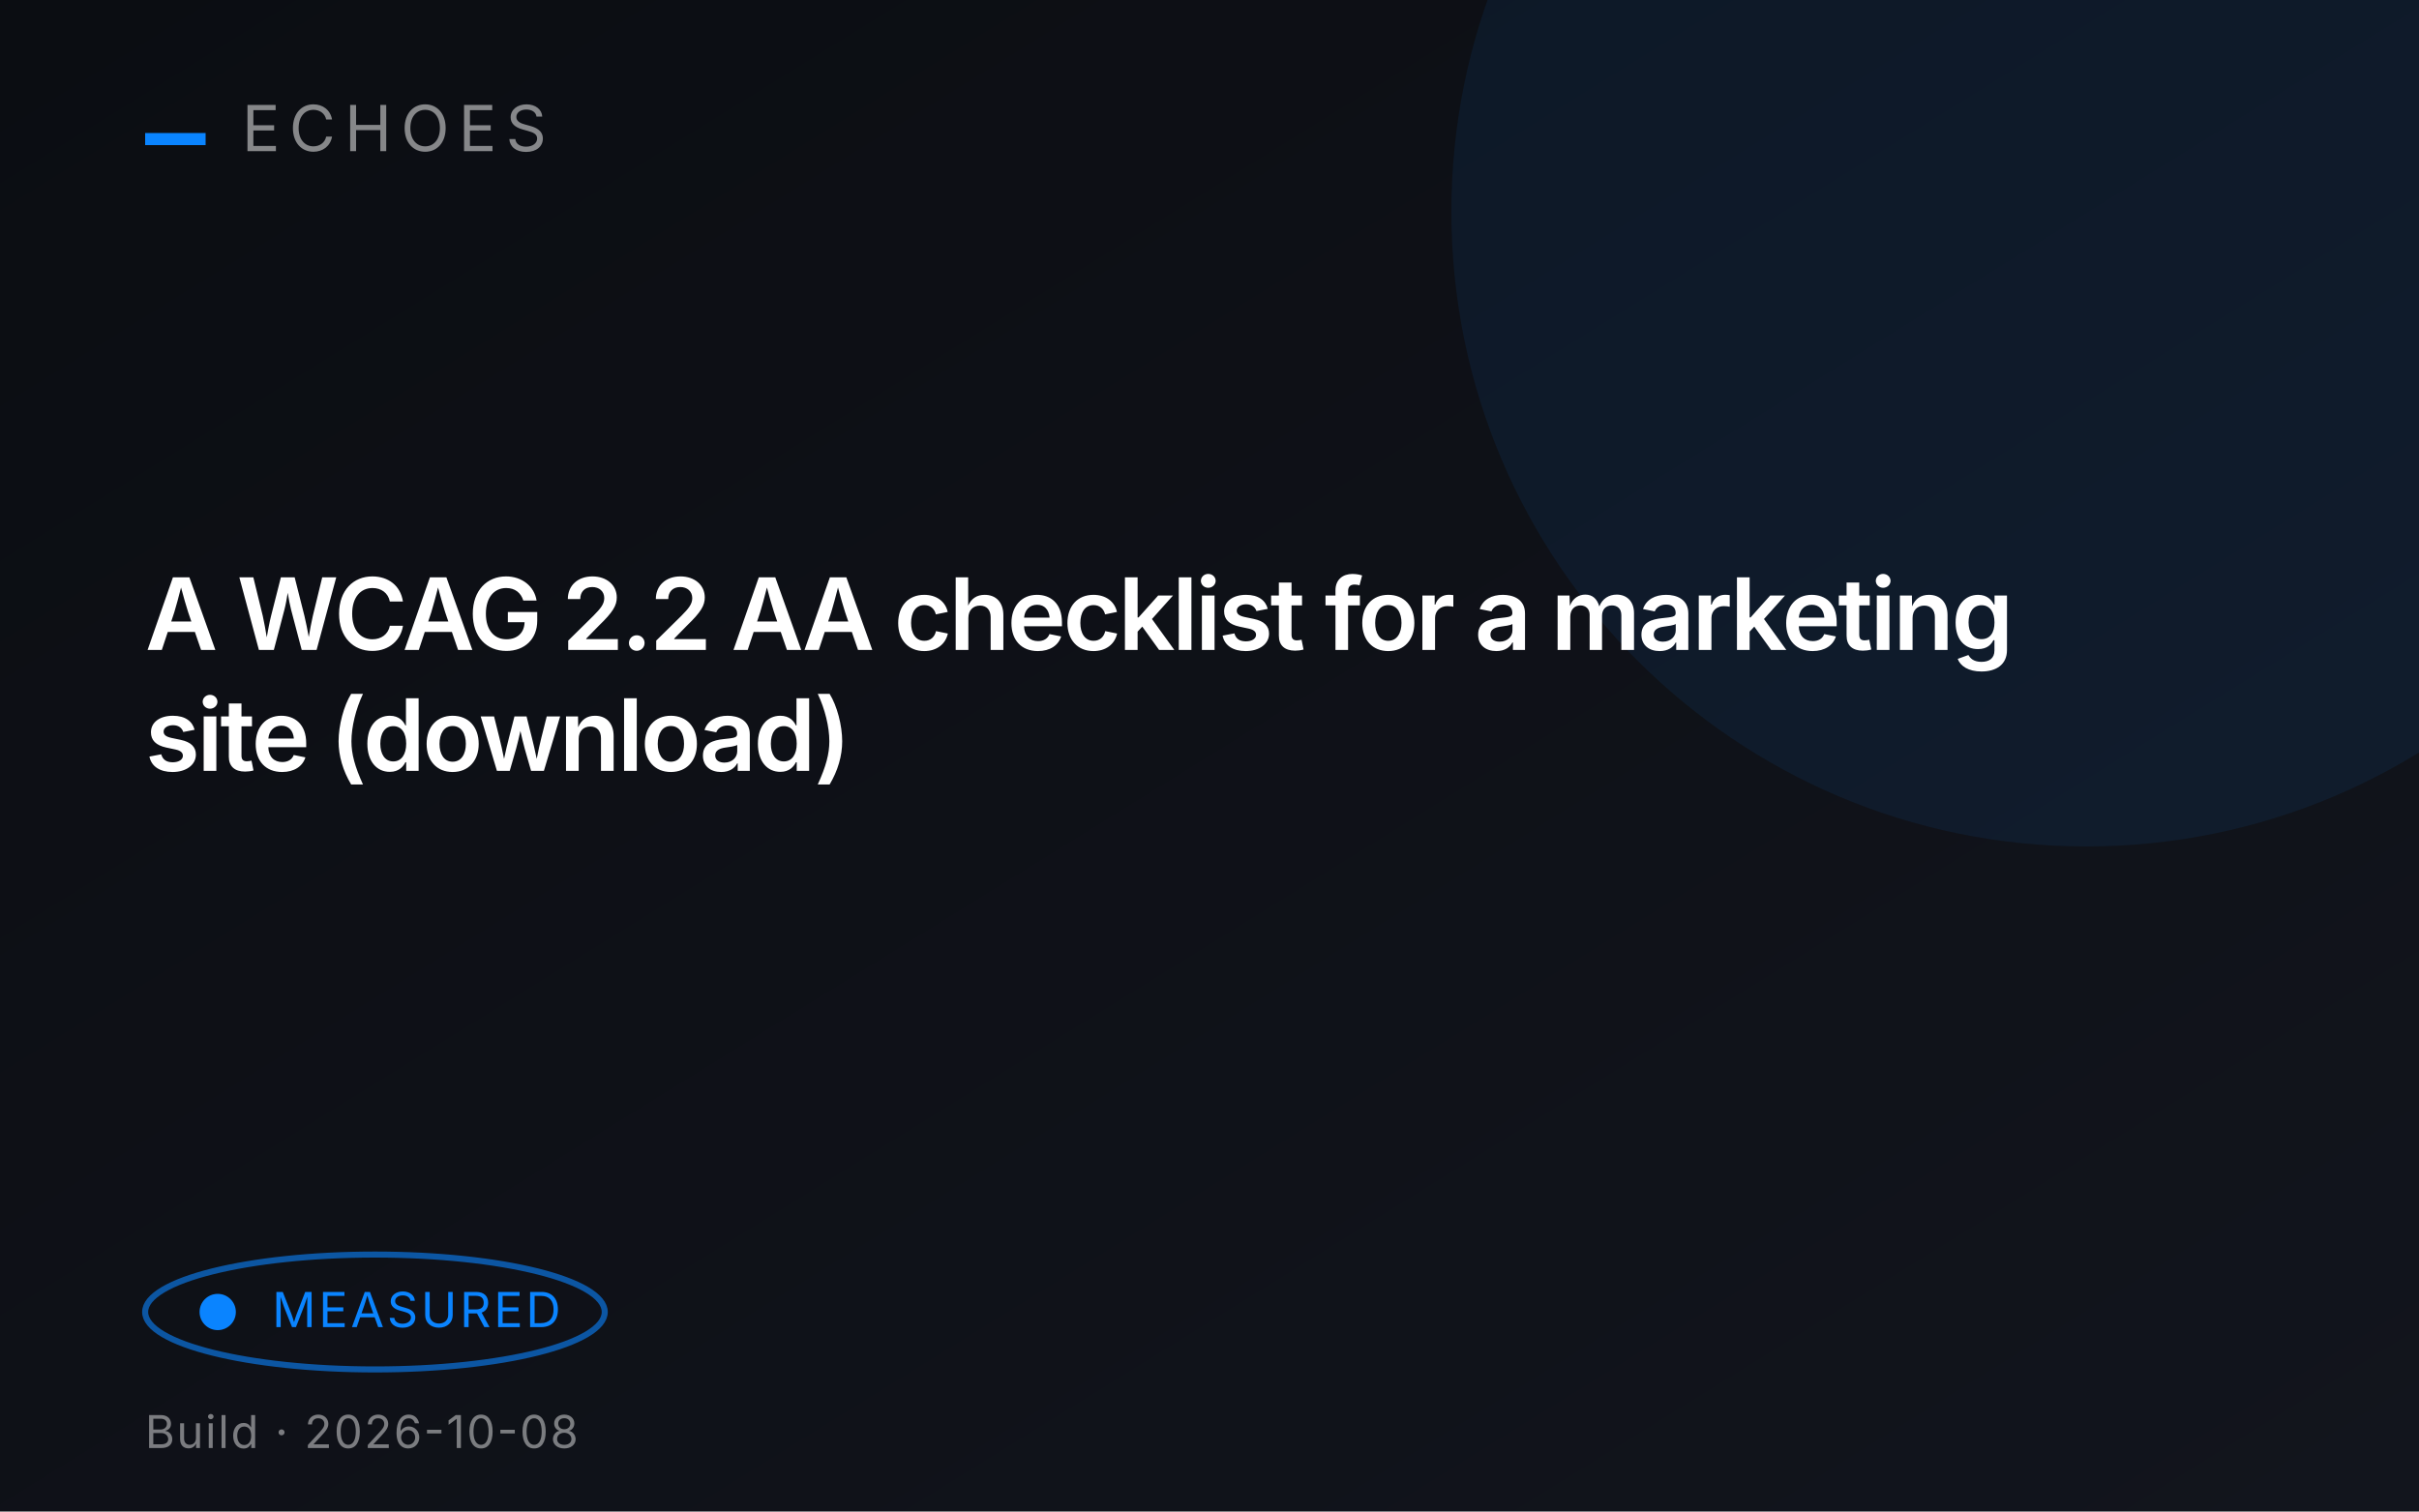
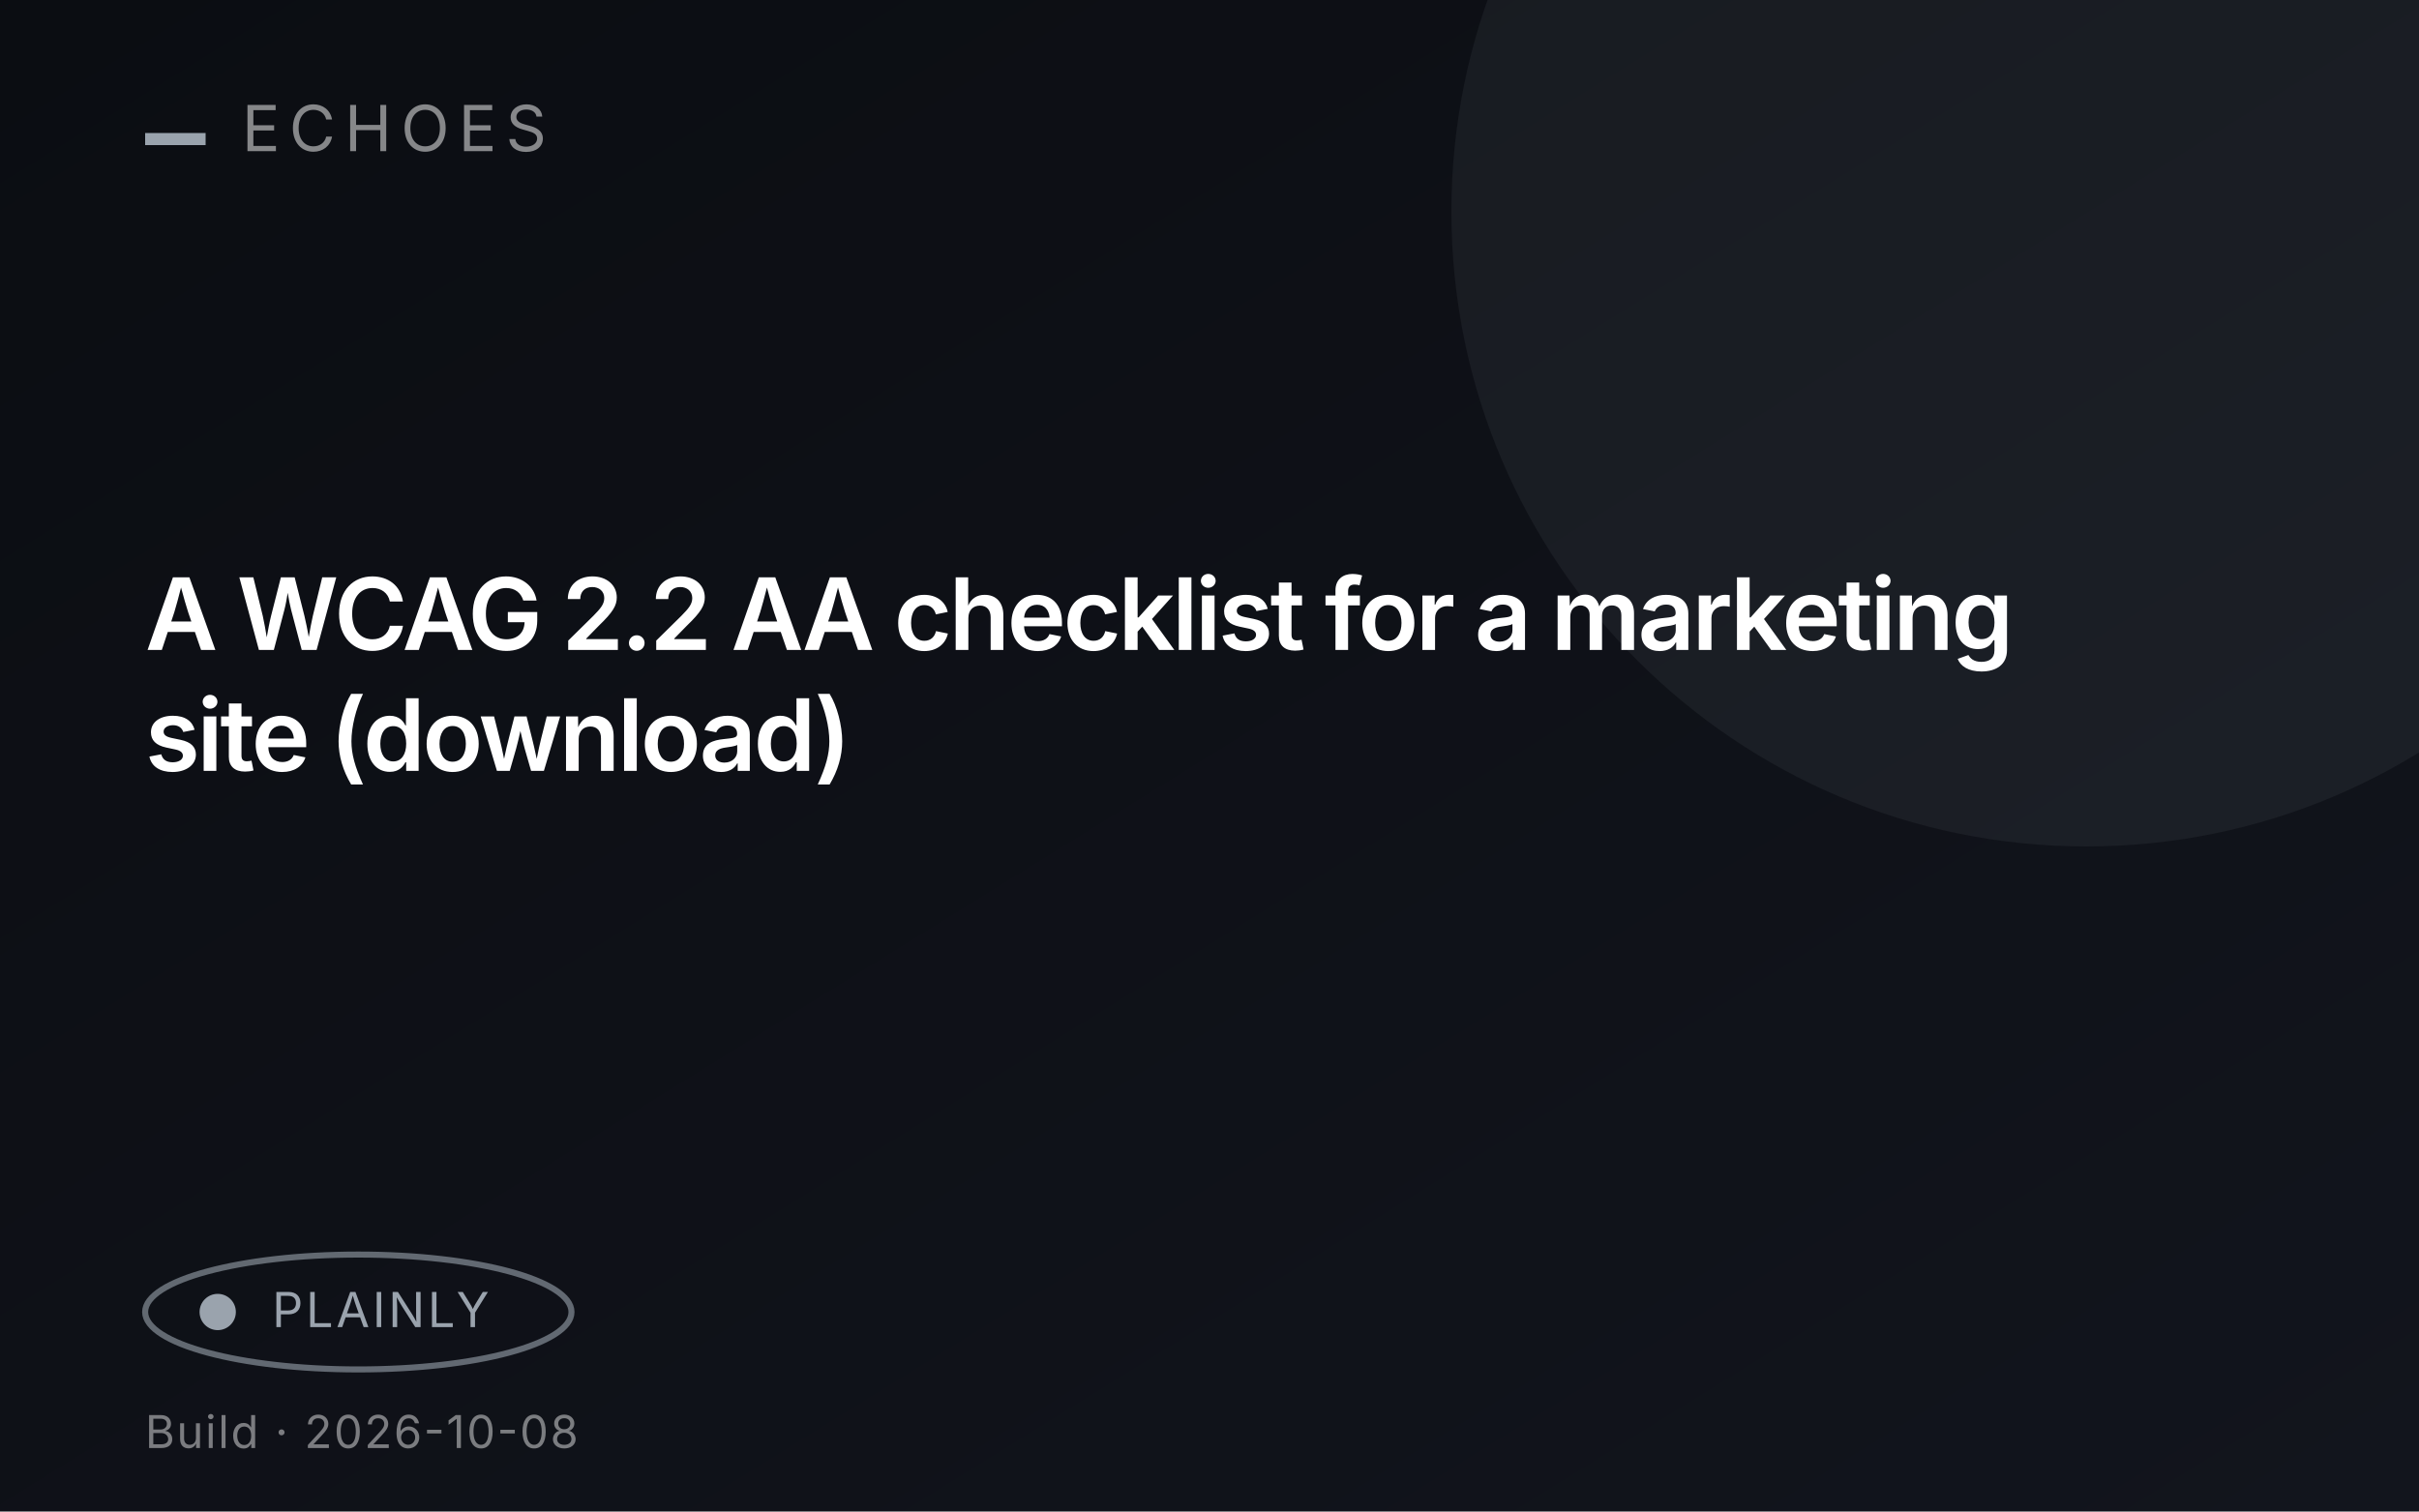
<svg xmlns="http://www.w3.org/2000/svg" width="800" height="500" viewBox="0 0 800 500" role="img" aria-label="A WCAG 2.2 AA checklist for a marketing site (download)">
  <defs>
    <linearGradient id="bg" x1="0" y1="0" x2="1" y2="1">
      <stop offset="0" stop-color="#0b0d12" />
      <stop offset="1" stop-color="#12151d" />
    </linearGradient>
  </defs>
  <rect width="800" height="500" fill="url(#bg)" />
-   <circle cx="690" cy="70" r="210" fill="#0a84ff" opacity="0.08" />
-   <rect x="48" y="44" width="20" height="4" fill="#0a84ff" />
+   <circle cx="690" cy="70" r="210" fill="#9aa3ad" opacity="0.08" />
+   <rect x="48" y="44" width="20" height="4" fill="#9aa3ad" />
  <text x="80" y="50" font-family="ui-sans-serif, system-ui, -apple-system, 'Segoe UI', sans-serif" font-size="21" letter-spacing="3" fill="rgba(255,255,255,0.5)">ECHOES</text>
  <text x="48" y="215" font-family="ui-sans-serif, system-ui, -apple-system, 'Segoe UI', sans-serif" font-size="33" font-weight="600" letter-spacing="-0.03em" fill="#ffffff">
    <tspan x="48" dy="0">A WCAG 2.2 AA checklist for a marketing</tspan>
    <tspan x="48" dy="40">site (download)</tspan>
  </text>
-   <rect x="48" y="415" rx="999" width="152" height="38" fill="none" stroke="#0a84ff" stroke-opacity="0.6" stroke-width="2" />
-   <circle cx="72" cy="434" r="6" fill="#0a84ff" />
-   <text x="90" y="439" font-family="ui-sans-serif, system-ui, -apple-system, 'Segoe UI', sans-serif" font-size="16" letter-spacing="0.06em" fill="#0a84ff">MEASURED</text>
+   <rect x="48" y="415" rx="999" width="141" height="38" fill="none" stroke="#9aa3ad" stroke-opacity="0.6" stroke-width="2" />
+   <circle cx="72" cy="434" r="6" fill="#9aa3ad" />
+   <text x="90" y="439" font-family="ui-sans-serif, system-ui, -apple-system, 'Segoe UI', sans-serif" font-size="16" letter-spacing="0.06em" fill="#9aa3ad">PLAINLY</text>
  <text x="48" y="479" font-family="ui-sans-serif, system-ui, -apple-system, 'Segoe UI', sans-serif" font-size="15" letter-spacing="0.04em" fill="rgba(255,255,255,0.45)">Build  ·  2026-10-08</text>
</svg>
